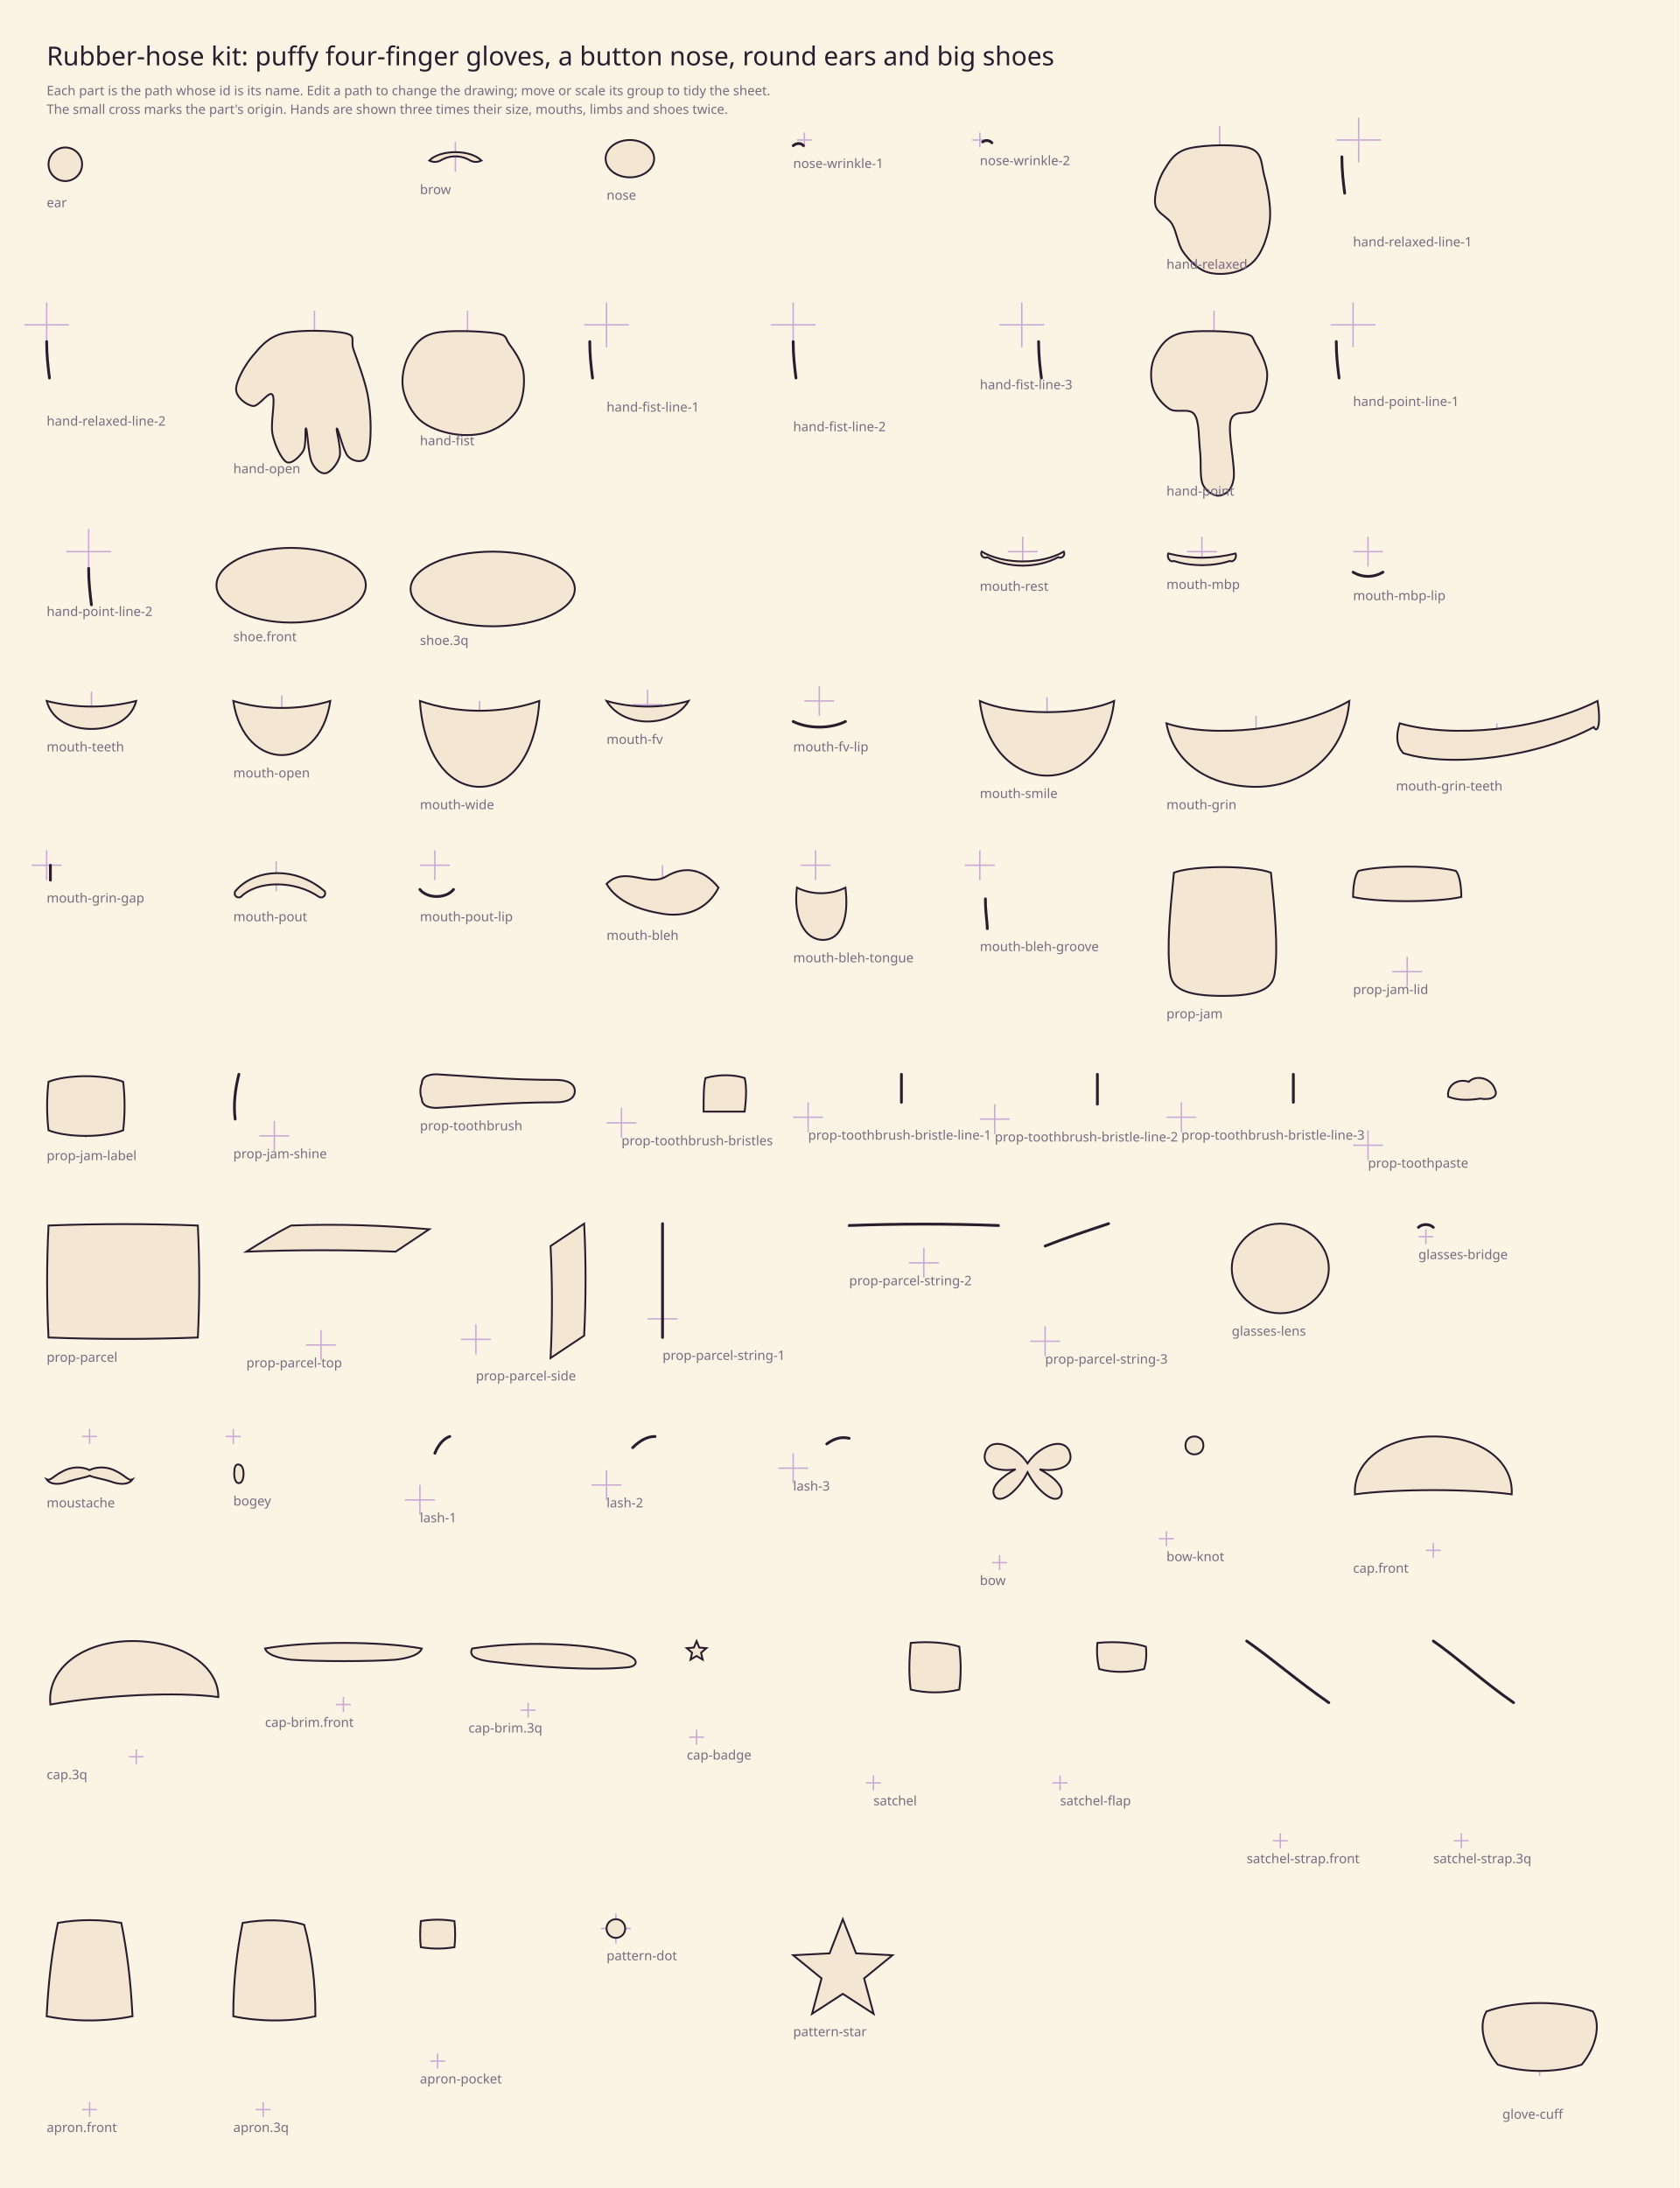
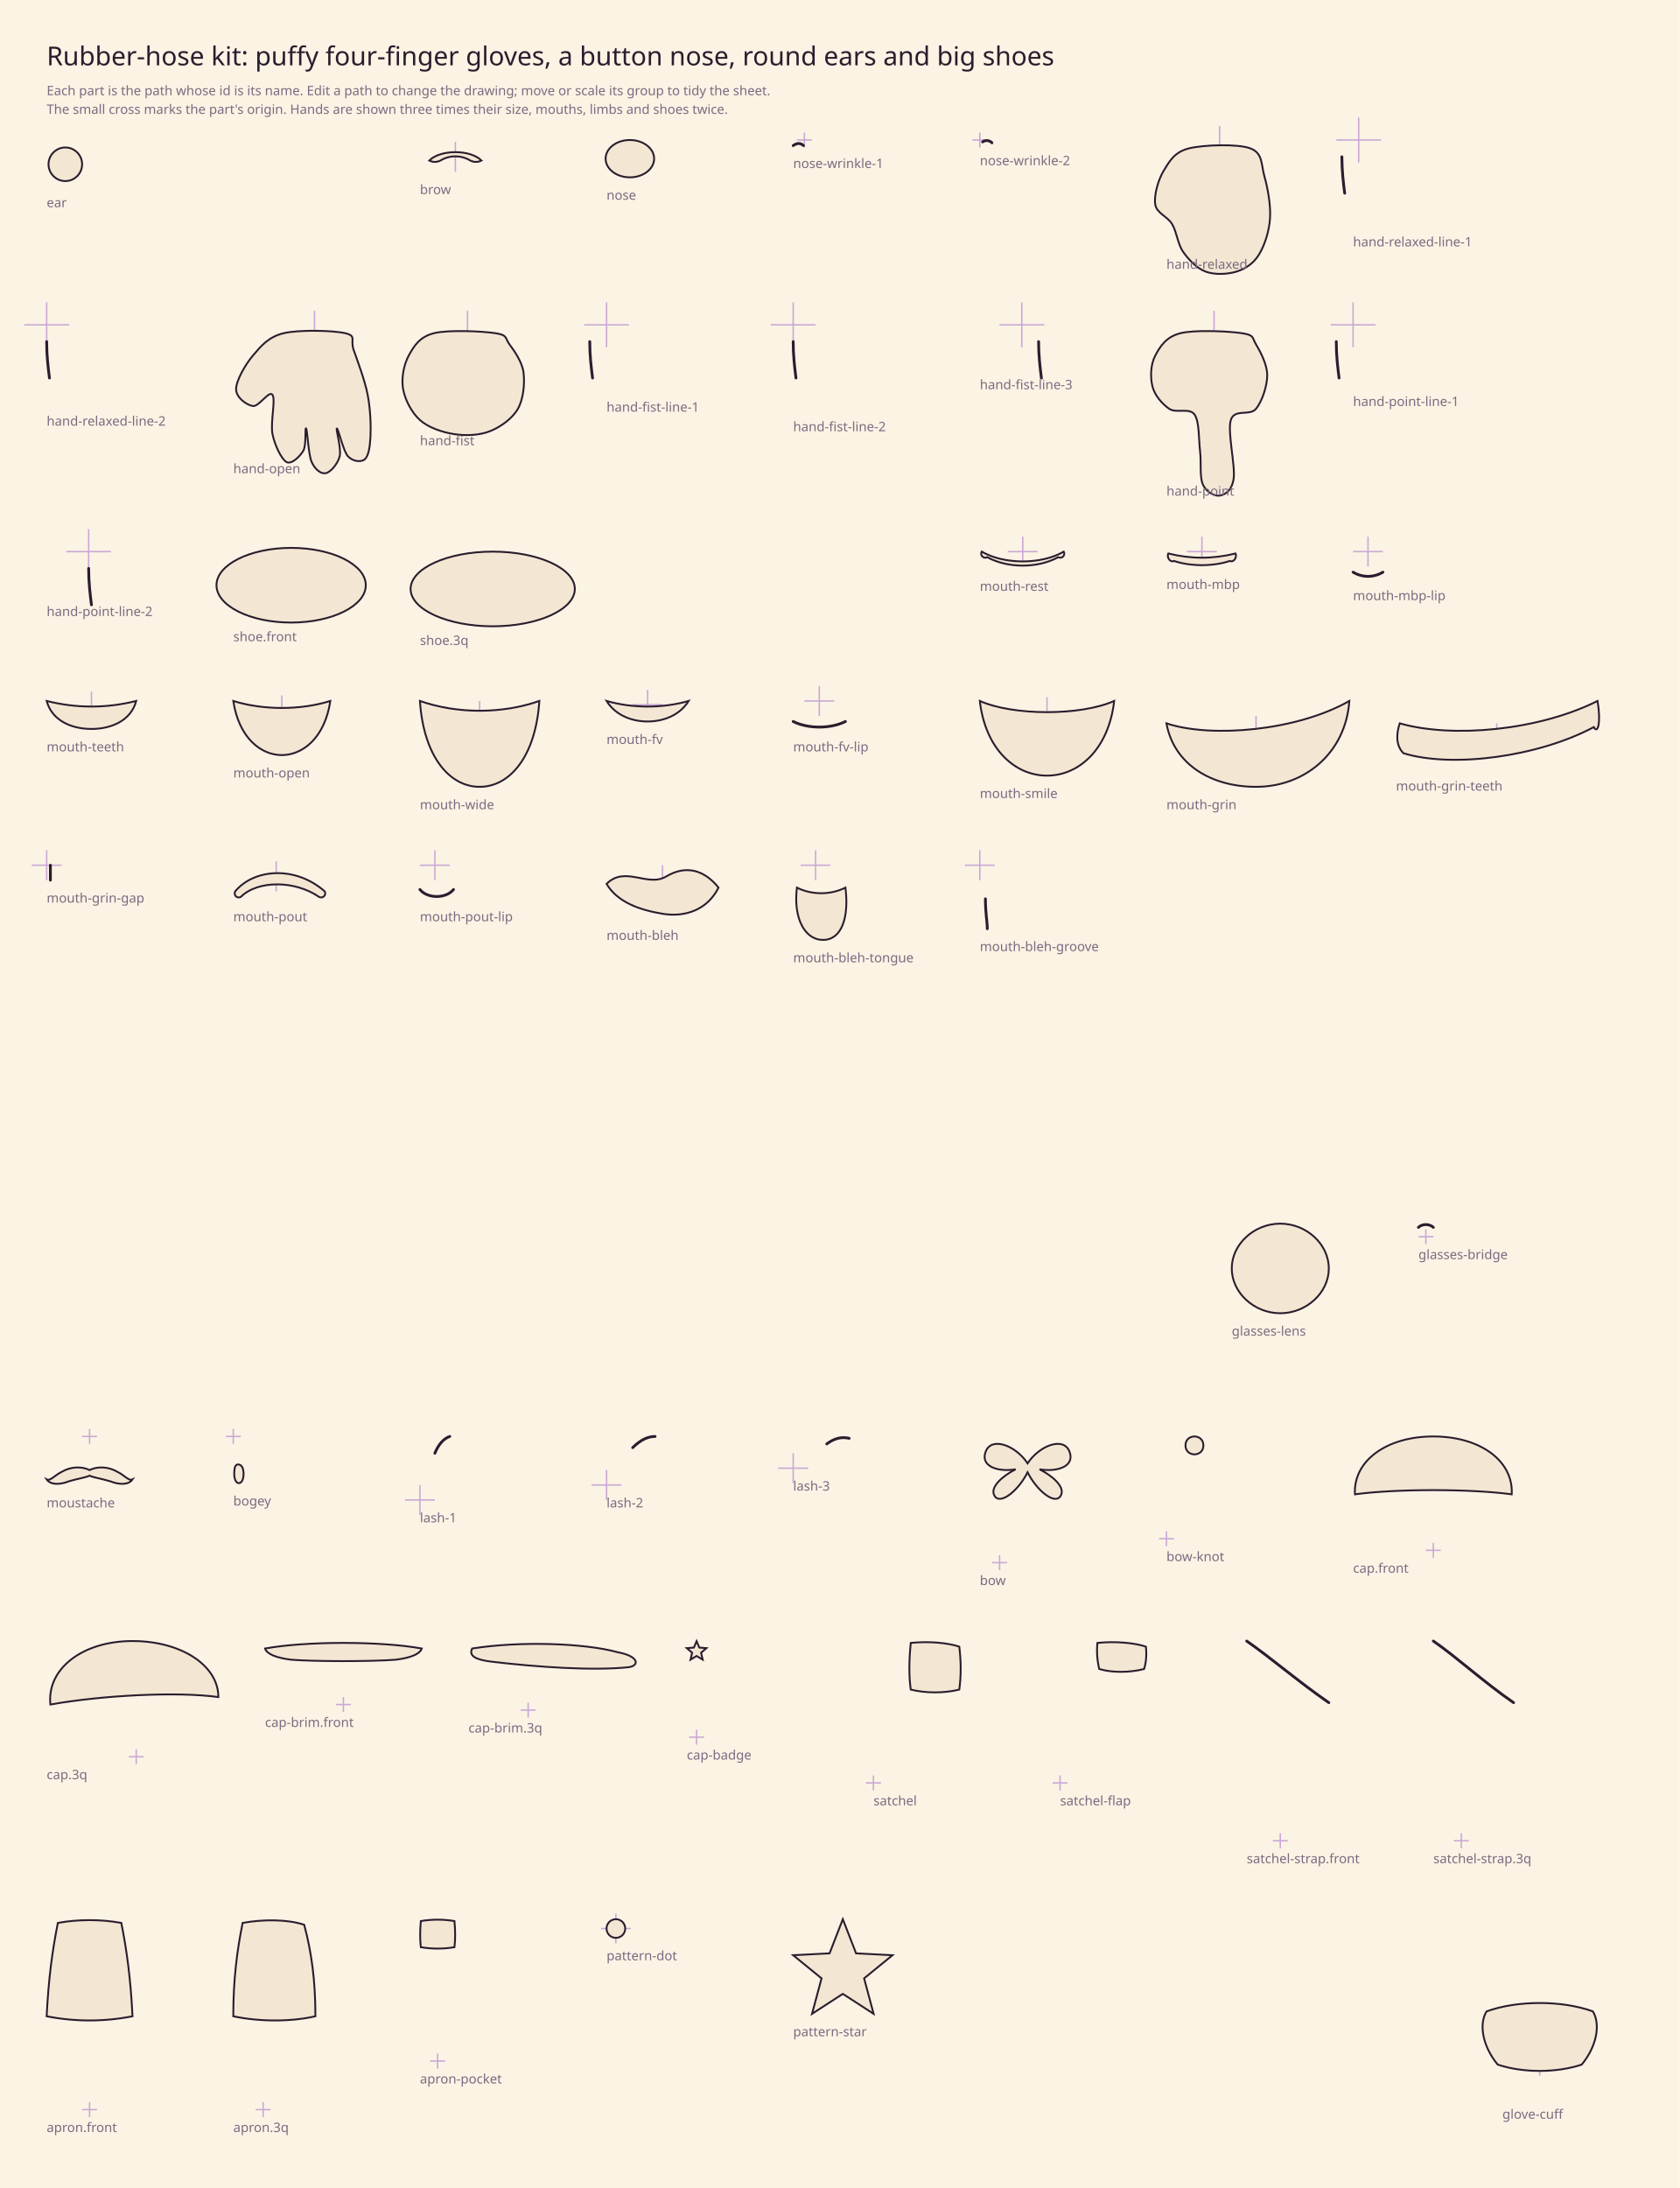
<svg xmlns="http://www.w3.org/2000/svg" width="1800" height="2344.2" viewBox="0 0 1800 2344.2">
  <rect width="100%" height="100%" fill="#fbf3e4" />
  <text x="50" y="70" font-family="sans-serif" font-size="28" fill="#2b1d2e">Rubber-hose kit: puffy four-finger gloves, a button nose, round ears and big shoes</text>
  <text x="50" y="102" font-family="sans-serif" font-size="14" fill="#7a6a80">Each part is the path whose id is its name. Edit a path to change the drawing; move or scale its group to tidy the sheet.</text>
  <text x="50" y="122" font-family="sans-serif" font-size="14" fill="#7a6a80">The small cross marks the part's origin. Hands are shown three times their size, mouths, limbs and shoes twice.</text>
  <g transform="translate(78 176) scale(1)">
    <path d="M-8 0 H8 M0 -8 V8" stroke="#c9a7d6" stroke-width="1.5" vector-effect="non-scaling-stroke" />
    <path id="ear" d="M10 0 C10 9.9 1.9 18 -8 18 C-17.9 18 -26 9.9 -26 0 C-26 -9.9 -17.9 -18 -8 -18 C1.9 -18 10 -9.9 10 0 Z" fill="#f3e7d3" stroke="#2b1d2e" stroke-width="2" vector-effect="non-scaling-stroke" />
  </g>
  <text x="50" y="222" font-family="sans-serif" font-size="14" fill="#7a6a80">ear</text>
  <g transform="translate(488 168) scale(2)">
    <path d="M-8 0 H8 M0 -8 V8" stroke="#c9a7d6" stroke-width="1.5" vector-effect="non-scaling-stroke" />
    <path id="brow" d="M-14 2 C-8 -4 8 -4 14 2 C12 3 10 3 8 2 C3 -1 -3 -1 -8 2 C-10 3 -12 3 -14 2 Z" fill="#f3e7d3" stroke="#2b1d2e" stroke-width="2" vector-effect="non-scaling-stroke" />
  </g>
  <text x="450" y="208" font-family="sans-serif" font-size="14" fill="#7a6a80">brow</text>
  <g transform="translate(675 170) scale(2)">
    <path d="M-8 0 H8 M0 -8 V8" stroke="#c9a7d6" stroke-width="1.5" vector-effect="non-scaling-stroke" />
    <path id="nose" d="M13 0 C13 5.5 7.2 10 0 10 C-7.2 10 -13 5.5 -13 0 C-13 -5.5 -7.2 -10 0 -10 C7.2 -10 13 -5.5 13 0 Z" fill="#f3e7d3" stroke="#2b1d2e" stroke-width="2" vector-effect="non-scaling-stroke" />
  </g>
  <text x="650" y="214" font-family="sans-serif" font-size="14" fill="#7a6a80">nose</text>
  <g transform="translate(862 150) scale(1)">
    <path d="M-8 0 H8 M0 -8 V8" stroke="#c9a7d6" stroke-width="1.5" vector-effect="non-scaling-stroke" />
    <path id="nose-wrinkle-1" d="M-12 6 C-8 3 -4 3 -1 6" fill="none" stroke="#2b1d2e" stroke-width="3" stroke-linecap="round" vector-effect="non-scaling-stroke" />
  </g>
  <text x="850" y="180" font-family="sans-serif" font-size="14" fill="#7a6a80">nose-wrinkle-1</text>
  <g transform="translate(1050 150) scale(1)">
    <path d="M-8 0 H8 M0 -8 V8" stroke="#c9a7d6" stroke-width="1.5" vector-effect="non-scaling-stroke" />
    <path id="nose-wrinkle-2" d="M3 2 C6 0 10 0 13 3" fill="none" stroke="#2b1d2e" stroke-width="3" stroke-linecap="round" vector-effect="non-scaling-stroke" />
  </g>
  <text x="1050" y="177" font-family="sans-serif" font-size="14" fill="#7a6a80">nose-wrinkle-2</text>
  <g transform="translate(1307 159) scale(3)">
    <path d="M-8 0 H8 M0 -8 V8" stroke="#c9a7d6" stroke-width="1.5" vector-effect="non-scaling-stroke" />
    <path id="hand-relaxed" d="M-11 0 C-16.2 1.3 -18 4.7 -20 8 C-22 11.3 -23.5 16.8 -23 20 C-22.5 23.2 -18.7 24.2 -17 27 C-15.3 29.8 -15 34.2 -13 37 C-11 39.8 -8.2 42.8 -5 44 C-1.8 45.2 2.8 45 6 44 C9.2 43 12 41.2 14 38 C16 34.8 17.7 29.7 18 25 C18.3 20.3 17.2 14.2 16 10 C14.8 5.8 15.5 1.7 11 0 C6.5 -1.7 -5.8 -1.3 -11 0 Z" fill="#f3e7d3" stroke="#2b1d2e" stroke-width="2" vector-effect="non-scaling-stroke" />
  </g>
  <text x="1250" y="288" font-family="sans-serif" font-size="14" fill="#7a6a80">hand-relaxed</text>
  <g transform="translate(1456 150) scale(3)">
    <path d="M-8 0 H8 M0 -8 V8" stroke="#c9a7d6" stroke-width="1.5" vector-effect="non-scaling-stroke" />
    <path id="hand-relaxed-line-1" d="M-6 6 C-6 11 -5.5 15 -5 19" fill="none" stroke="#2b1d2e" stroke-width="3" stroke-linecap="round" vector-effect="non-scaling-stroke" />
  </g>
  <text x="1450" y="264" font-family="sans-serif" font-size="14" fill="#7a6a80">hand-relaxed-line-1</text>
  <g transform="translate(50 348) scale(3)">
    <path d="M-8 0 H8 M0 -8 V8" stroke="#c9a7d6" stroke-width="1.5" vector-effect="non-scaling-stroke" />
    <path id="hand-relaxed-line-2" d="M0 6 C0 11 0.5 15 1 19" fill="none" stroke="#2b1d2e" stroke-width="3" stroke-linecap="round" vector-effect="non-scaling-stroke" />
  </g>
  <text x="50" y="456" font-family="sans-serif" font-size="14" fill="#7a6a80">hand-relaxed-line-2</text>
  <g transform="translate(337 357) scale(3)">
    <path d="M-8 0 H8 M0 -8 V8" stroke="#c9a7d6" stroke-width="1.5" vector-effect="non-scaling-stroke" />
    <path id="hand-open" d="M-11 0 C-16.5 1.3 -19.2 4.7 -22 8 C-24.8 11.3 -28 17 -28 20 C-28 23 -24.2 25.7 -22 26 C-19.8 26.3 -16.2 20.3 -15 22 C-13.8 23.7 -15.8 32 -15 36 C-14.2 40 -11.8 45 -10 46 C-8.2 47 -5.2 44 -4 42 C-2.8 40 -3.5 33.3 -3 34 C-2.5 34.7 -2.2 43.3 -1 46 C0.2 48.7 2.3 50.3 4 50 C5.7 49.7 8.3 46.7 9 44 C9.7 41.3 7.5 34 8 34 C8.5 34 10.3 42.2 12 44 C13.7 45.8 16.7 46.2 18 45 C19.3 43.8 19.8 40.8 20 37 C20.2 33.2 20 27.2 19 22 C18 16.8 15.3 9.7 14 6 C12.7 2.3 15.2 1 11 0 C6.8 -1 -5.5 -1.3 -11 0 Z" fill="#f3e7d3" stroke="#2b1d2e" stroke-width="2" vector-effect="non-scaling-stroke" />
  </g>
  <text x="250" y="507" font-family="sans-serif" font-size="14" fill="#7a6a80">hand-open</text>
  <g transform="translate(501 357) scale(3)">
    <path d="M-8 0 H8 M0 -8 V8" stroke="#c9a7d6" stroke-width="1.5" vector-effect="non-scaling-stroke" />
    <path id="hand-fist" d="M-12 0 C-17.2 1.3 -19.2 4.7 -21 8 C-22.8 11.3 -23.7 16.2 -23 20 C-22.3 23.8 -20 28.3 -17 31 C-14 33.7 -9.2 35.3 -5 36 C-0.8 36.7 4.2 36.5 8 35 C11.8 33.5 16 30.5 18 27 C20 23.5 20.5 17.8 20 14 C19.5 10.2 16.7 6.3 15 4 C13.3 1.7 14.5 0.7 10 0 C5.5 -0.7 -6.8 -1.3 -12 0 Z" fill="#f3e7d3" stroke="#2b1d2e" stroke-width="2" vector-effect="non-scaling-stroke" />
  </g>
  <text x="450" y="477" font-family="sans-serif" font-size="14" fill="#7a6a80">hand-fist</text>
  <g transform="translate(650 348) scale(3)">
    <path d="M-8 0 H8 M0 -8 V8" stroke="#c9a7d6" stroke-width="1.5" vector-effect="non-scaling-stroke" />
    <path id="hand-fist-line-1" d="M-6 6 C-6 11 -5.5 15 -5 19" fill="none" stroke="#2b1d2e" stroke-width="3" stroke-linecap="round" vector-effect="non-scaling-stroke" />
  </g>
  <text x="650" y="441" font-family="sans-serif" font-size="14" fill="#7a6a80">hand-fist-line-1</text>
  <g transform="translate(850 348) scale(3)">
    <path d="M-8 0 H8 M0 -8 V8" stroke="#c9a7d6" stroke-width="1.5" vector-effect="non-scaling-stroke" />
    <path id="hand-fist-line-2" d="M0 6 C0 11 0.5 15 1 19" fill="none" stroke="#2b1d2e" stroke-width="3" stroke-linecap="round" vector-effect="non-scaling-stroke" />
  </g>
  <text x="850" y="462" font-family="sans-serif" font-size="14" fill="#7a6a80">hand-fist-line-2</text>
  <g transform="translate(1095 348) scale(3)">
    <path d="M-8 0 H8 M0 -8 V8" stroke="#c9a7d6" stroke-width="1.5" vector-effect="non-scaling-stroke" />
    <path id="hand-fist-line-3" d="M6 6 C6 11 6.5 15 7 19" fill="none" stroke="#2b1d2e" stroke-width="3" stroke-linecap="round" vector-effect="non-scaling-stroke" />
  </g>
  <text x="1050" y="417" font-family="sans-serif" font-size="14" fill="#7a6a80">hand-fist-line-3</text>
  <g transform="translate(1301 357) scale(3)">
    <path d="M-8 0 H8 M0 -8 V8" stroke="#c9a7d6" stroke-width="1.5" vector-effect="non-scaling-stroke" />
    <path id="hand-point" d="M-12 0 C-17.2 1.3 -19.3 4.8 -21 8 C-22.7 11.2 -22.8 15.8 -22 19 C-21.2 22.2 -18.5 25.3 -16 27 C-13.5 28.7 -8.8 26.5 -7 29 C-5.2 31.5 -5.5 37.8 -5 42 C-4.5 46.2 -5.2 51.3 -4 54 C-2.8 56.7 0.2 58.3 2 58 C3.8 57.7 6.3 56.5 7 52 C7.7 47.5 4.7 35.2 6 31 C7.3 26.8 12.8 29.7 15 27 C17.2 24.3 19 18.8 19 15 C19 11.2 16.5 6.5 15 4 C13.5 1.5 14.5 0.7 10 0 C5.5 -0.7 -6.8 -1.3 -12 0 Z" fill="#f3e7d3" stroke="#2b1d2e" stroke-width="2" vector-effect="non-scaling-stroke" />
  </g>
  <text x="1250" y="531" font-family="sans-serif" font-size="14" fill="#7a6a80">hand-point</text>
  <g transform="translate(1450 348) scale(3)">
    <path d="M-8 0 H8 M0 -8 V8" stroke="#c9a7d6" stroke-width="1.5" vector-effect="non-scaling-stroke" />
    <path id="hand-point-line-1" d="M-6 6 C-6 11 -5.5 15 -5 19" fill="none" stroke="#2b1d2e" stroke-width="3" stroke-linecap="round" vector-effect="non-scaling-stroke" />
  </g>
  <text x="1450" y="435" font-family="sans-serif" font-size="14" fill="#7a6a80">hand-point-line-1</text>
  <g transform="translate(95 591) scale(3)">
    <path d="M-8 0 H8 M0 -8 V8" stroke="#c9a7d6" stroke-width="1.5" vector-effect="non-scaling-stroke" />
    <path id="hand-point-line-2" d="M0 6 C0 11 0.5 15 1 19" fill="none" stroke="#2b1d2e" stroke-width="3" stroke-linecap="round" vector-effect="non-scaling-stroke" />
  </g>
  <text x="50" y="660" font-family="sans-serif" font-size="14" fill="#7a6a80">hand-point-line-2</text>
  <g transform="translate(292 611) scale(2)">
    <path d="M-8 0 H8 M0 -8 V8" stroke="#c9a7d6" stroke-width="1.5" vector-effect="non-scaling-stroke" />
    <path id="shoe.front" d="M50 8 C50 19 32.1 28 10 28 C-12.1 28 -30 19 -30 8 C-30 -3 -12.1 -12 10 -12 C32.1 -12 50 -3 50 8 Z" fill="#f3e7d3" stroke="#2b1d2e" stroke-width="2" vector-effect="non-scaling-stroke" />
  </g>
  <text x="250" y="687" font-family="sans-serif" font-size="14" fill="#7a6a80">shoe.front</text>
  <g transform="translate(492 615) scale(2)">
    <path d="M-8 0 H8 M0 -8 V8" stroke="#c9a7d6" stroke-width="1.5" vector-effect="non-scaling-stroke" />
    <path id="shoe.3q" d="M62 8 C62 19 42.3 28 18 28 C-6.3 28 -26 19 -26 8 C-26 -3 -6.3 -12 18 -12 C42.3 -12 62 -3 62 8 Z" fill="#f3e7d3" stroke="#2b1d2e" stroke-width="2" vector-effect="non-scaling-stroke" />
  </g>
  <text x="450" y="691" font-family="sans-serif" font-size="14" fill="#7a6a80">shoe.3q</text>
  <g transform="translate(1096 591) scale(2)">
    <path d="M-8 0 H8 M0 -8 V8" stroke="#c9a7d6" stroke-width="1.5" vector-effect="non-scaling-stroke" />
    <path id="mouth-rest" d="M-22 0 C-10 7 10 7 22 0 C23 2 21 4 19 3 C8 9 -8 9 -19 3 C-21 4 -23 2 -22 0 Z" fill="#f3e7d3" stroke="#2b1d2e" stroke-width="2" vector-effect="non-scaling-stroke" />
  </g>
  <text x="1050" y="633" font-family="sans-serif" font-size="14" fill="#7a6a80">mouth-rest</text>
  <g transform="translate(1288 591) scale(2)">
    <path d="M-8 0 H8 M0 -8 V8" stroke="#c9a7d6" stroke-width="1.5" vector-effect="non-scaling-stroke" />
    <path id="mouth-mbp" d="M-18 1 C-6 4 6 4 18 1 C19 3 17 6 15 5 C6 8 -6 8 -15 5 C-17 6 -19 3 -18 1 Z" fill="#f3e7d3" stroke="#2b1d2e" stroke-width="2" vector-effect="non-scaling-stroke" />
  </g>
  <text x="1250" y="631" font-family="sans-serif" font-size="14" fill="#7a6a80">mouth-mbp</text>
  <g transform="translate(1466 591) scale(2)">
    <path d="M-8 0 H8 M0 -8 V8" stroke="#c9a7d6" stroke-width="1.5" vector-effect="non-scaling-stroke" />
    <path id="mouth-mbp-lip" d="M-8 11 C-3 14 3 14 8 11" fill="none" stroke="#2b1d2e" stroke-width="3" stroke-linecap="round" vector-effect="non-scaling-stroke" />
  </g>
  <text x="1450" y="643" font-family="sans-serif" font-size="14" fill="#7a6a80">mouth-mbp-lip</text>
  <g transform="translate(98 757) scale(2)">
    <path d="M-8 0 H8 M0 -8 V8" stroke="#c9a7d6" stroke-width="1.5" vector-effect="non-scaling-stroke" />
    <path id="mouth-teeth" d="M-24 -3 C-8 1 8 1 24 -3 C21 8 10 12 0 12 C-10 12 -21 8 -24 -3 Z" fill="#f3e7d3" stroke="#2b1d2e" stroke-width="2" vector-effect="non-scaling-stroke" />
  </g>
  <text x="50" y="805" font-family="sans-serif" font-size="14" fill="#7a6a80">mouth-teeth</text>
  <g transform="translate(302 761) scale(2)">
    <path d="M-8 0 H8 M0 -8 V8" stroke="#c9a7d6" stroke-width="1.5" vector-effect="non-scaling-stroke" />
    <path id="mouth-open" d="M-26 -5 C-10 0 10 0 26 -5 C23 15 11 24 0 24 C-11 24 -23 15 -26 -5 Z" fill="#f3e7d3" stroke="#2b1d2e" stroke-width="2" vector-effect="non-scaling-stroke" />
  </g>
  <text x="250" y="833" font-family="sans-serif" font-size="14" fill="#7a6a80">mouth-open</text>
  <g transform="translate(514 767) scale(2)">
    <path d="M-8 0 H8 M0 -8 V8" stroke="#c9a7d6" stroke-width="1.5" vector-effect="non-scaling-stroke" />
    <path id="mouth-wide" d="M-32 -8 C-12 -1 12 -1 32 -8 C30 22 16 38 0 38 C-16 38 -30 22 -32 -8 Z" fill="#f3e7d3" stroke="#2b1d2e" stroke-width="2" vector-effect="non-scaling-stroke" />
  </g>
  <text x="450" y="867" font-family="sans-serif" font-size="14" fill="#7a6a80">mouth-wide</text>
  <g transform="translate(694 755) scale(2)">
    <path d="M-8 0 H8 M0 -8 V8" stroke="#c9a7d6" stroke-width="1.5" vector-effect="non-scaling-stroke" />
    <path id="mouth-fv" d="M-22 -2 C-8 2 8 2 22 -2 C17 6 8 9 0 9 C-8 9 -17 6 -22 -2 Z" fill="#f3e7d3" stroke="#2b1d2e" stroke-width="2" vector-effect="non-scaling-stroke" />
  </g>
  <text x="650" y="797" font-family="sans-serif" font-size="14" fill="#7a6a80">mouth-fv</text>
  <g transform="translate(878 751) scale(2)">
    <path d="M-8 0 H8 M0 -8 V8" stroke="#c9a7d6" stroke-width="1.5" vector-effect="non-scaling-stroke" />
    <path id="mouth-fv-lip" d="M-14 11 C-6 15 6 15 14 11" fill="none" stroke="#2b1d2e" stroke-width="3" stroke-linecap="round" vector-effect="non-scaling-stroke" />
  </g>
  <text x="850" y="805" font-family="sans-serif" font-size="14" fill="#7a6a80">mouth-fv-lip</text>
  <g transform="translate(1122 763) scale(2)">
    <path d="M-8 0 H8 M0 -8 V8" stroke="#c9a7d6" stroke-width="1.5" vector-effect="non-scaling-stroke" />
    <path id="mouth-smile" d="M-36 -6 C-18 2 18 2 36 -6 C33 20 17 34 0 34 C-17 34 -33 20 -36 -6 Z" fill="#f3e7d3" stroke="#2b1d2e" stroke-width="2" vector-effect="non-scaling-stroke" />
  </g>
  <text x="1050" y="855" font-family="sans-serif" font-size="14" fill="#7a6a80">mouth-smile</text>
  <g transform="translate(1346 783) scale(2)">
    <path d="M-8 0 H8 M0 -8 V8" stroke="#c9a7d6" stroke-width="1.5" vector-effect="non-scaling-stroke" />
    <path id="mouth-grin" d="M-48 -4 C-24 4 22 0 50 -16 C48 12 26 30 0 30 C-24 30 -44 18 -48 -4 Z" fill="#f3e7d3" stroke="#2b1d2e" stroke-width="2" vector-effect="non-scaling-stroke" />
  </g>
  <text x="1250" y="867" font-family="sans-serif" font-size="14" fill="#7a6a80">mouth-grin</text>
  <g transform="translate(1604 791) scale(2)">
    <path d="M-8 0 H8 M0 -8 V8" stroke="#c9a7d6" stroke-width="1.5" vector-effect="non-scaling-stroke" />
    <path id="mouth-grin-teeth" d="M-52 -8 C-24 0 22 -4 54 -20 C56 -8 54 -2 52 -6 C22 10 -24 16 -50 8 C-54 4 -54 -2 -52 -8 Z" fill="#f3e7d3" stroke="#2b1d2e" stroke-width="2" vector-effect="non-scaling-stroke" />
  </g>
  <text x="1496" y="847" font-family="sans-serif" font-size="14" fill="#7a6a80">mouth-grin-teeth</text>
  <g transform="translate(50 927) scale(2)">
    <path d="M-8 0 H8 M0 -8 V8" stroke="#c9a7d6" stroke-width="1.5" vector-effect="non-scaling-stroke" />
    <path id="mouth-grin-gap" d="M2 0 C2 3 2 6 2 8" fill="none" stroke="#2b1d2e" stroke-width="3" stroke-linecap="round" vector-effect="non-scaling-stroke" />
  </g>
  <text x="50" y="967" font-family="sans-serif" font-size="14" fill="#7a6a80">mouth-grin-gap</text>
  <g transform="translate(296 939) scale(2)">
    <path d="M-8 0 H8 M0 -8 V8" stroke="#c9a7d6" stroke-width="1.5" vector-effect="non-scaling-stroke" />
    <path id="mouth-pout" d="M-22 8 C-12 -4 10 -6 26 8 C27 10 25 12 23 11 C10 2 -10 2 -19 11 C-21 12 -23 10 -22 8 Z" fill="#f3e7d3" stroke="#2b1d2e" stroke-width="2" vector-effect="non-scaling-stroke" />
  </g>
  <text x="250" y="987" font-family="sans-serif" font-size="14" fill="#7a6a80">mouth-pout</text>
  <g transform="translate(466 927) scale(2)">
    <path d="M-8 0 H8 M0 -8 V8" stroke="#c9a7d6" stroke-width="1.5" vector-effect="non-scaling-stroke" />
    <path id="mouth-pout-lip" d="M-8 13 C-4 18 6 18 10 13" fill="none" stroke="#2b1d2e" stroke-width="3" stroke-linecap="round" vector-effect="non-scaling-stroke" />
  </g>
  <text x="450" y="987" font-family="sans-serif" font-size="14" fill="#7a6a80">mouth-pout-lip</text>
  <g transform="translate(710 943) scale(2)">
    <path d="M-8 0 H8 M0 -8 V8" stroke="#c9a7d6" stroke-width="1.5" vector-effect="non-scaling-stroke" />
    <path id="mouth-bleh" d="M-30 2 C-20 -8 -8 4 2 -2 C12 -8 22 -6 30 4 C24 16 12 20 0 18 C-12 16 -24 12 -30 2 Z" fill="#f3e7d3" stroke="#2b1d2e" stroke-width="2" vector-effect="non-scaling-stroke" />
  </g>
  <text x="650" y="1007" font-family="sans-serif" font-size="14" fill="#7a6a80">mouth-bleh</text>
  <g transform="translate(874 927) scale(2)">
    <path d="M-8 0 H8 M0 -8 V8" stroke="#c9a7d6" stroke-width="1.5" vector-effect="non-scaling-stroke" />
    <path id="mouth-bleh-tongue" d="M-10 12 C-12 28 -6 40 4 40 C14 40 18 28 16 12 C8 16 -2 16 -10 12 Z" fill="#f3e7d3" stroke="#2b1d2e" stroke-width="2" vector-effect="non-scaling-stroke" />
  </g>
  <text x="850" y="1031" font-family="sans-serif" font-size="14" fill="#7a6a80">mouth-bleh-tongue</text>
  <g transform="translate(1050 927) scale(2)">
    <path d="M-8 0 H8 M0 -8 V8" stroke="#c9a7d6" stroke-width="1.5" vector-effect="non-scaling-stroke" />
    <path id="mouth-bleh-groove" d="M3 18 C3 26 4 30 4 34" fill="none" stroke="#2b1d2e" stroke-width="3" stroke-linecap="round" vector-effect="non-scaling-stroke" />
  </g>
  <text x="1050" y="1019" font-family="sans-serif" font-size="14" fill="#7a6a80">mouth-bleh-groove</text>
-   <g transform="translate(1310 1015) scale(2)">
-     <path d="M-8 0 H8 M0 -8 V8" stroke="#c9a7d6" stroke-width="1.5" vector-effect="non-scaling-stroke" />
-     <path id="prop-jam" d="M-26 -40 C-28 -20 -30 0 -28 14 C-27 22 -20 26 0 26 C20 26 27 22 28 14 C30 0 28 -20 26 -40 C16 -44 -16 -44 -26 -40 Z" fill="#f3e7d3" stroke="#2b1d2e" stroke-width="2" vector-effect="non-scaling-stroke" />
-   </g>
-   <text x="1250" y="1091" font-family="sans-serif" font-size="14" fill="#7a6a80">prop-jam</text>
-   <g transform="translate(1508 1041) scale(2)">
-     <path d="M-8 0 H8 M0 -8 V8" stroke="#c9a7d6" stroke-width="1.5" vector-effect="non-scaling-stroke" />
-     <path id="prop-jam-lid" d="M-29 -40 C-29 -46 -28 -52 -26 -54 C-14 -57 14 -57 26 -54 C28 -52 29 -46 29 -40 C16 -37 -16 -37 -29 -40 Z" fill="#f3e7d3" stroke="#2b1d2e" stroke-width="2" vector-effect="non-scaling-stroke" />
-   </g>
-   <text x="1450" y="1065" font-family="sans-serif" font-size="14" fill="#7a6a80">prop-jam-lid</text>
-   <g transform="translate(92 1203) scale(2)">
-     <path d="M-8 0 H8 M0 -8 V8" stroke="#c9a7d6" stroke-width="1.5" vector-effect="non-scaling-stroke" />
-     <path id="prop-jam-label" d="M-20 -22 C-10 -26 10 -26 20 -22 C21 -14 21 -4 20 4 C10 8 -10 8 -20 4 C-21 -4 -21 -14 -20 -22 Z" fill="#f3e7d3" stroke="#2b1d2e" stroke-width="2" vector-effect="non-scaling-stroke" />
-   </g>
-   <text x="50" y="1243" font-family="sans-serif" font-size="14" fill="#7a6a80">prop-jam-label</text>
-   <g transform="translate(294 1217) scale(2)">
-     <path d="M-8 0 H8 M0 -8 V8" stroke="#c9a7d6" stroke-width="1.5" vector-effect="non-scaling-stroke" />
-     <path id="prop-jam-shine" d="M-19 -33 C-21 -25 -22 -17 -21 -9" fill="none" stroke="#2b1d2e" stroke-width="3" stroke-linecap="round" vector-effect="non-scaling-stroke" />
-   </g>
-   <text x="250" y="1241" font-family="sans-serif" font-size="14" fill="#7a6a80">prop-jam-shine</text>
-   <g transform="translate(484 1169) scale(2)">
-     <path d="M-8 0 H8 M0 -8 V8" stroke="#c9a7d6" stroke-width="1.5" vector-effect="non-scaling-stroke" />
-     <path id="prop-toothbrush" d="M-16 -4 C-16 -8 -12 -9 -8 -9 C10 -8 30 -6 56 -6 C62 -6 66 -4 66 0 C66 4 62 6 56 6 C30 6 10 8 -8 9 C-12 9 -16 8 -16 4 C-17 2 -17 -2 -16 -4 Z" fill="#f3e7d3" stroke="#2b1d2e" stroke-width="2" vector-effect="non-scaling-stroke" />
-   </g>
-   <text x="450" y="1211" font-family="sans-serif" font-size="14" fill="#7a6a80">prop-toothbrush</text>
-   <g transform="translate(666 1203) scale(2)">
-     <path d="M-8 0 H8 M0 -8 V8" stroke="#c9a7d6" stroke-width="1.5" vector-effect="non-scaling-stroke" />
-     <path id="prop-toothbrush-bristles" d="M44 -6 C44 -14 44 -20 45 -24 C52 -26 60 -26 66 -24 C67 -20 67 -14 66 -6 C58 -6 52 -6 44 -6 Z" fill="#f3e7d3" stroke="#2b1d2e" stroke-width="2" vector-effect="non-scaling-stroke" />
-   </g>
-   <text x="666" y="1227" font-family="sans-serif" font-size="14" fill="#7a6a80">prop-toothbrush-bristles</text>
-   <g transform="translate(866 1197) scale(2)">
-     <path d="M-8 0 H8 M0 -8 V8" stroke="#c9a7d6" stroke-width="1.5" vector-effect="non-scaling-stroke" />
-     <path id="prop-toothbrush-bristle-line-1" d="M50 -23 C50 -17 50 -12 50 -8" fill="none" stroke="#2b1d2e" stroke-width="3" stroke-linecap="round" vector-effect="non-scaling-stroke" />
-   </g>
-   <text x="866" y="1221" font-family="sans-serif" font-size="14" fill="#7a6a80">prop-toothbrush-bristle-line-1</text>
-   <g transform="translate(1066 1199) scale(2)">
-     <path d="M-8 0 H8 M0 -8 V8" stroke="#c9a7d6" stroke-width="1.5" vector-effect="non-scaling-stroke" />
-     <path id="prop-toothbrush-bristle-line-2" d="M55 -24 C55 -18 55 -12 55 -8" fill="none" stroke="#2b1d2e" stroke-width="3" stroke-linecap="round" vector-effect="non-scaling-stroke" />
-   </g>
-   <text x="1066" y="1223" font-family="sans-serif" font-size="14" fill="#7a6a80">prop-toothbrush-bristle-line-2</text>
-   <g transform="translate(1266 1197) scale(2)">
-     <path d="M-8 0 H8 M0 -8 V8" stroke="#c9a7d6" stroke-width="1.5" vector-effect="non-scaling-stroke" />
-     <path id="prop-toothbrush-bristle-line-3" d="M60 -23 C60 -17 60 -12 60 -8" fill="none" stroke="#2b1d2e" stroke-width="3" stroke-linecap="round" vector-effect="non-scaling-stroke" />
-   </g>
-   <text x="1266" y="1221" font-family="sans-serif" font-size="14" fill="#7a6a80">prop-toothbrush-bristle-line-3</text>
-   <g transform="translate(1466 1227) scale(2)">
-     <path d="M-8 0 H8 M0 -8 V8" stroke="#c9a7d6" stroke-width="1.5" vector-effect="non-scaling-stroke" />
-     <path id="prop-toothpaste" d="M43 -26 C42 -32 48 -36 54 -34 C58 -38 66 -36 68 -30 C70 -26 66 -24 60 -25 C54 -24 48 -24 43 -26 Z" fill="#f3e7d3" stroke="#2b1d2e" stroke-width="2" vector-effect="non-scaling-stroke" />
-   </g>
-   <text x="1466" y="1251" font-family="sans-serif" font-size="14" fill="#7a6a80">prop-toothpaste</text>
-   <g transform="translate(132 1413) scale(2)">
-     <path d="M-8 0 H8 M0 -8 V8" stroke="#c9a7d6" stroke-width="1.5" vector-effect="non-scaling-stroke" />
-     <path id="prop-parcel" d="M-40 -50 C-14 -51 14 -51 40 -50 C41 -30 41 -10 40 10 C14 11 -14 11 -40 10 C-41 -10 -41 -30 -40 -50 Z" fill="#f3e7d3" stroke="#2b1d2e" stroke-width="2" vector-effect="non-scaling-stroke" />
-   </g>
-   <text x="50" y="1459" font-family="sans-serif" font-size="14" fill="#7a6a80">prop-parcel</text>
-   <g transform="translate(344 1441) scale(2)">
-     <path d="M-8 0 H8 M0 -8 V8" stroke="#c9a7d6" stroke-width="1.5" vector-effect="non-scaling-stroke" />
-     <path id="prop-parcel-top" d="M-40 -50 C-32 -55 -24 -60 -16 -64 C10 -65 34 -64 58 -62 C52 -58 46 -54 40 -50 C14 -51 -14 -51 -40 -50 Z" fill="#f3e7d3" stroke="#2b1d2e" stroke-width="2" vector-effect="non-scaling-stroke" />
-   </g>
-   <text x="264" y="1465" font-family="sans-serif" font-size="14" fill="#7a6a80">prop-parcel-top</text>
-   <g transform="translate(510 1435) scale(2)">
-     <path d="M-8 0 H8 M0 -8 V8" stroke="#c9a7d6" stroke-width="1.5" vector-effect="non-scaling-stroke" />
-     <path id="prop-parcel-side" d="M40 -50 C46 -54 52 -58 58 -62 C59 -42 59 -22 58 -2 C52 2 46 6 40 10 C41 -10 41 -30 40 -50 Z" fill="#f3e7d3" stroke="#2b1d2e" stroke-width="2" vector-effect="non-scaling-stroke" />
-   </g>
-   <text x="510" y="1479" font-family="sans-serif" font-size="14" fill="#7a6a80">prop-parcel-side</text>
-   <g transform="translate(710 1413) scale(2)">
-     <path d="M-8 0 H8 M0 -8 V8" stroke="#c9a7d6" stroke-width="1.5" vector-effect="non-scaling-stroke" />
-     <path id="prop-parcel-string-1" d="M0 -51 C0 -30 0 -10 0 10" fill="none" stroke="#2b1d2e" stroke-width="3" stroke-linecap="round" vector-effect="non-scaling-stroke" />
-   </g>
-   <text x="710" y="1457" font-family="sans-serif" font-size="14" fill="#7a6a80">prop-parcel-string-1</text>
-   <g transform="translate(990 1353) scale(2)">
-     <path d="M-8 0 H8 M0 -8 V8" stroke="#c9a7d6" stroke-width="1.5" vector-effect="non-scaling-stroke" />
-     <path id="prop-parcel-string-2" d="M-40 -20 C-14 -21 14 -21 40 -20" fill="none" stroke="#2b1d2e" stroke-width="3" stroke-linecap="round" vector-effect="non-scaling-stroke" />
-   </g>
-   <text x="910" y="1377" font-family="sans-serif" font-size="14" fill="#7a6a80">prop-parcel-string-2</text>
-   <g transform="translate(1120 1437) scale(2)">
-     <path d="M-8 0 H8 M0 -8 V8" stroke="#c9a7d6" stroke-width="1.5" vector-effect="non-scaling-stroke" />
-     <path id="prop-parcel-string-3" d="M0 -51 C10 -55 22 -59 34 -63" fill="none" stroke="#2b1d2e" stroke-width="3" stroke-linecap="round" vector-effect="non-scaling-stroke" />
-   </g>
-   <text x="1120" y="1461" font-family="sans-serif" font-size="14" fill="#7a6a80">prop-parcel-string-3</text>
  <g transform="translate(1372 1359) scale(2)">
    <path d="M-8 0 H8 M0 -8 V8" stroke="#c9a7d6" stroke-width="1.5" vector-effect="non-scaling-stroke" />
    <path id="glasses-lens" d="M26 0 C26 13 14 24 0 24 C-14 24 -26 13 -26 0 C-26 -13 -14 -24 0 -24 C14 -24 26 -13 26 0 Z" fill="#f3e7d3" stroke="#2b1d2e" stroke-width="2" vector-effect="non-scaling-stroke" />
  </g>
  <text x="1320" y="1431" font-family="sans-serif" font-size="14" fill="#7a6a80">glasses-lens</text>
  <g transform="translate(1528 1325) scale(1)">
    <path d="M-8 0 H8 M0 -8 V8" stroke="#c9a7d6" stroke-width="1.5" vector-effect="non-scaling-stroke" />
    <path id="glasses-bridge" d="M-8 -10 C-4 -14 4 -14 8 -10" fill="none" stroke="#2b1d2e" stroke-width="3" stroke-linecap="round" vector-effect="non-scaling-stroke" />
  </g>
  <text x="1520" y="1349" font-family="sans-serif" font-size="14" fill="#7a6a80">glasses-bridge</text>
  <g transform="translate(96 1539) scale(1)">
    <path d="M-8 0 H8 M0 -8 V8" stroke="#c9a7d6" stroke-width="1.5" vector-effect="non-scaling-stroke" />
    <path id="moustache" d="M0 36 C-8 32 -20 32 -30 38 C-38 42 -42 48 -46 46 C-42 52 -32 52 -22 48 C-12 45 -4 44 0 42 C4 44 12 45 22 48 C32 52 42 52 46 46 C42 48 38 42 30 38 C20 32 8 32 0 36 Z" fill="#f3e7d3" stroke="#2b1d2e" stroke-width="2" vector-effect="non-scaling-stroke" />
  </g>
  <text x="50" y="1615" font-family="sans-serif" font-size="14" fill="#7a6a80">moustache</text>
  <g transform="translate(250 1539) scale(1)">
    <path d="M-8 0 H8 M0 -8 V8" stroke="#c9a7d6" stroke-width="1.5" vector-effect="non-scaling-stroke" />
    <path id="bogey" d="M5 30 C9 30 11 34 11 40 C11 46 9 50 6 50 C3 50 1 46 1 40 C1 34 2 30 5 30 Z" fill="#f3e7d3" stroke="#2b1d2e" stroke-width="2" vector-effect="non-scaling-stroke" />
  </g>
  <text x="250" y="1613" font-family="sans-serif" font-size="14" fill="#7a6a80">bogey</text>
  <g transform="translate(450 1607) scale(2)">
    <path d="M-8 0 H8 M0 -8 V8" stroke="#c9a7d6" stroke-width="1.5" vector-effect="non-scaling-stroke" />
    <path id="lash-1" d="M8 -25 C10 -30 13 -33 16 -34" fill="none" stroke="#2b1d2e" stroke-width="3" stroke-linecap="round" vector-effect="non-scaling-stroke" />
  </g>
  <text x="450" y="1631" font-family="sans-serif" font-size="14" fill="#7a6a80">lash-1</text>
  <g transform="translate(650 1591) scale(2)">
    <path d="M-8 0 H8 M0 -8 V8" stroke="#c9a7d6" stroke-width="1.5" vector-effect="non-scaling-stroke" />
    <path id="lash-2" d="M14 -20 C18 -24 22 -26 26 -26" fill="none" stroke="#2b1d2e" stroke-width="3" stroke-linecap="round" vector-effect="non-scaling-stroke" />
  </g>
  <text x="650" y="1615" font-family="sans-serif" font-size="14" fill="#7a6a80">lash-2</text>
  <g transform="translate(850 1573) scale(2)">
    <path d="M-8 0 H8 M0 -8 V8" stroke="#c9a7d6" stroke-width="1.5" vector-effect="non-scaling-stroke" />
    <path id="lash-3" d="M18 -13 C22 -16 26 -17 30 -16" fill="none" stroke="#2b1d2e" stroke-width="3" stroke-linecap="round" vector-effect="non-scaling-stroke" />
  </g>
  <text x="850" y="1597" font-family="sans-serif" font-size="14" fill="#7a6a80">lash-3</text>
  <g transform="translate(1071.2 1674.2) scale(1)">
    <path d="M-8 0 H8 M0 -8 V8" stroke="#c9a7d6" stroke-width="1.5" vector-effect="non-scaling-stroke" />
    <path id="bow" d="M30 -106.4 C17.2 -125.6 -8.4 -135.2 -14.8 -119.2 C-21.2 -103.2 -2 -96.8 17.2 -100 C4.4 -93.6 -11.6 -80.8 -5.2 -71.2 C1.2 -61.6 20.4 -77.6 30 -96.8 C39.6 -77.6 58.8 -61.6 65.2 -71.2 C71.6 -80.8 55.6 -93.6 42.8 -100 C62 -96.8 81.2 -103.2 74.8 -119.2 C68.4 -135.2 42.8 -125.6 30 -106.4 Z" fill="#f3e7d3" stroke="#2b1d2e" stroke-width="2" vector-effect="non-scaling-stroke" />
  </g>
  <text x="1050" y="1698.2" font-family="sans-serif" font-size="14" fill="#7a6a80">bow</text>
  <g transform="translate(1250 1648.6) scale(1)">
    <path d="M-8 0 H8 M0 -8 V8" stroke="#c9a7d6" stroke-width="1.5" vector-effect="non-scaling-stroke" />
    <path id="bow-knot" d="M39.6 -100 C39.6 -93.6 34.8 -90.4 30 -90.4 C25.2 -90.4 20.4 -93.6 20.4 -100 C20.4 -106.4 25.2 -109.6 30 -109.6 C34.8 -109.6 39.6 -106.4 39.6 -100 Z" fill="#f3e7d3" stroke="#2b1d2e" stroke-width="2" vector-effect="non-scaling-stroke" />
  </g>
  <text x="1250" y="1672.6" font-family="sans-serif" font-size="14" fill="#7a6a80">bow-knot</text>
  <g transform="translate(1536 1661) scale(1)">
    <path d="M-8 0 H8 M0 -8 V8" stroke="#c9a7d6" stroke-width="1.5" vector-effect="non-scaling-stroke" />
    <path id="cap.front" d="M-84 -60 C-86 -96 -50 -122 0 -122 C50 -122 86 -96 84 -60 C40 -66 -40 -66 -84 -60 Z" fill="#f3e7d3" stroke="#2b1d2e" stroke-width="2" vector-effect="non-scaling-stroke" />
  </g>
  <text x="1450" y="1685" font-family="sans-serif" font-size="14" fill="#7a6a80">cap.front</text>
  <g transform="translate(146 1882.2) scale(1)">
    <path d="M-8 0 H8 M0 -8 V8" stroke="#c9a7d6" stroke-width="1.5" vector-effect="non-scaling-stroke" />
    <path id="cap.3q" d="M-92 -56 C-96 -94 -58 -124 -4 -124 C48 -124 88 -98 88 -64 C44 -70 -36 -66 -92 -56 Z" fill="#f3e7d3" stroke="#2b1d2e" stroke-width="2" vector-effect="non-scaling-stroke" />
  </g>
  <text x="50" y="1906.2" font-family="sans-serif" font-size="14" fill="#7a6a80">cap.3q</text>
  <g transform="translate(368 1826.2) scale(1)">
    <path d="M-8 0 H8 M0 -8 V8" stroke="#c9a7d6" stroke-width="1.5" vector-effect="non-scaling-stroke" />
    <path id="cap-brim.front" d="M-84 -60 C-40 -68 40 -68 84 -60 C82 -54 72 -50 56 -48 C30 -46 -30 -46 -56 -48 C-72 -50 -82 -54 -84 -60 Z" fill="#f3e7d3" stroke="#2b1d2e" stroke-width="2" vector-effect="non-scaling-stroke" />
  </g>
  <text x="284" y="1850.2" font-family="sans-serif" font-size="14" fill="#7a6a80">cap-brim.front</text>
  <g transform="translate(566 1832.2) scale(1)">
    <path d="M-8 0 H8 M0 -8 V8" stroke="#c9a7d6" stroke-width="1.5" vector-effect="non-scaling-stroke" />
    <path id="cap-brim.3q" d="M-60 -66 C-10 -74 60 -72 96 -62 C118 -58 120 -48 108 -46 C70 -42 10 -46 -40 -52 C-56 -54 -64 -58 -60 -66 Z" fill="#f3e7d3" stroke="#2b1d2e" stroke-width="2" vector-effect="non-scaling-stroke" />
  </g>
  <text x="502" y="1856.2" font-family="sans-serif" font-size="14" fill="#7a6a80">cap-brim.3q</text>
  <g transform="translate(746.5 1861.2) scale(1)">
    <path d="M-8 0 H8 M0 -8 V8" stroke="#c9a7d6" stroke-width="1.5" vector-effect="non-scaling-stroke" />
    <path id="cap-badge" d="M-0 -103 C1 -100.7 2 -98.4 2.9 -96 C5.4 -95.8 8 -95.6 10.5 -95.4 C8.6 -93.8 6.7 -92.1 4.8 -90.5 C5.3 -88 5.9 -85.6 6.5 -83.1 C4.3 -84.4 2.2 -85.7 -0 -87 C-2.2 -85.7 -4.3 -84.4 -6.5 -83.1 C-5.9 -85.6 -5.3 -88 -4.8 -90.5 C-6.7 -92.1 -8.6 -93.8 -10.5 -95.4 C-8 -95.6 -5.4 -95.8 -2.9 -96 C-2 -98.4 -1 -100.7 -0 -103 Z" fill="#f3e7d3" stroke="#2b1d2e" stroke-width="2" vector-effect="non-scaling-stroke" />
  </g>
  <text x="736" y="1885.2" font-family="sans-serif" font-size="14" fill="#7a6a80">cap-badge</text>
  <g transform="translate(936 1910.2) scale(1)">
    <path d="M-8 0 H8 M0 -8 V8" stroke="#c9a7d6" stroke-width="1.5" vector-effect="non-scaling-stroke" />
    <path id="satchel" d="M40 -150 C60 -152 80 -150 92 -146 C94 -130 94 -114 92 -100 C76 -96 56 -96 40 -100 C38 -114 38 -130 40 -150 Z" fill="#f3e7d3" stroke="#2b1d2e" stroke-width="2" vector-effect="non-scaling-stroke" />
  </g>
  <text x="936" y="1934.2" font-family="sans-serif" font-size="14" fill="#7a6a80">satchel</text>
  <g transform="translate(1136 1910.2) scale(1)">
    <path d="M-8 0 H8 M0 -8 V8" stroke="#c9a7d6" stroke-width="1.5" vector-effect="non-scaling-stroke" />
    <path id="satchel-flap" d="M40 -150 C60 -152 80 -150 92 -146 C93 -136 92 -128 90 -122 C74 -118 56 -118 42 -122 C40 -130 39 -140 40 -150 Z" fill="#f3e7d3" stroke="#2b1d2e" stroke-width="2" vector-effect="non-scaling-stroke" />
  </g>
  <text x="1136" y="1934.2" font-family="sans-serif" font-size="14" fill="#7a6a80">satchel-flap</text>
  <g transform="translate(1372 1972.2) scale(1)">
    <path d="M-8 0 H8 M0 -8 V8" stroke="#c9a7d6" stroke-width="1.5" vector-effect="non-scaling-stroke" />
    <path id="satchel-strap.front" d="M-36 -214 C-10 -196 20 -170 52 -148" fill="none" stroke="#2b1d2e" stroke-width="3" stroke-linecap="round" vector-effect="non-scaling-stroke" />
  </g>
  <text x="1336" y="1996.2" font-family="sans-serif" font-size="14" fill="#7a6a80">satchel-strap.front</text>
  <g transform="translate(1566 1972.2) scale(1)">
    <path d="M-8 0 H8 M0 -8 V8" stroke="#c9a7d6" stroke-width="1.5" vector-effect="non-scaling-stroke" />
    <path id="satchel-strap.3q" d="M-30 -214 C-4 -196 24 -170 56 -148" fill="none" stroke="#2b1d2e" stroke-width="3" stroke-linecap="round" vector-effect="non-scaling-stroke" />
  </g>
  <text x="1536" y="1996.2" font-family="sans-serif" font-size="14" fill="#7a6a80">satchel-strap.3q</text>
  <g transform="translate(96 2260.2) scale(1)">
    <path d="M-8 0 H8 M0 -8 V8" stroke="#c9a7d6" stroke-width="1.5" vector-effect="non-scaling-stroke" />
    <path id="apron.front" d="M-34 -200 C-12 -204 12 -204 34 -200 C40 -170 44 -140 46 -100 C16 -94 -16 -94 -46 -100 C-44 -140 -40 -170 -34 -200 Z" fill="#f3e7d3" stroke="#2b1d2e" stroke-width="2" vector-effect="non-scaling-stroke" />
  </g>
  <text x="50" y="2284.2" font-family="sans-serif" font-size="14" fill="#7a6a80">apron.front</text>
  <g transform="translate(282 2260.2) scale(1)">
    <path d="M-8 0 H8 M0 -8 V8" stroke="#c9a7d6" stroke-width="1.5" vector-effect="non-scaling-stroke" />
    <path id="apron.3q" d="M-22 -200 C0 -204 26 -204 44 -198 C52 -168 56 -138 56 -100 C30 -94 -4 -94 -32 -100 C-32 -140 -28 -170 -22 -200 Z" fill="#f3e7d3" stroke="#2b1d2e" stroke-width="2" vector-effect="non-scaling-stroke" />
  </g>
  <text x="250" y="2284.2" font-family="sans-serif" font-size="14" fill="#7a6a80">apron.3q</text>
  <g transform="translate(469 2208.2) scale(1)">
    <path d="M-8 0 H8 M0 -8 V8" stroke="#c9a7d6" stroke-width="1.5" vector-effect="non-scaling-stroke" />
    <path id="apron-pocket" d="M-18 -150 C-6 -152 6 -152 18 -150 C19 -140 19 -130 18 -122 C6 -120 -6 -120 -18 -122 C-19 -130 -19 -140 -18 -150 Z" fill="#f3e7d3" stroke="#2b1d2e" stroke-width="2" vector-effect="non-scaling-stroke" />
  </g>
  <text x="450" y="2232.2" font-family="sans-serif" font-size="14" fill="#7a6a80">apron-pocket</text>
  <g transform="translate(660 2066.2) scale(2)">
    <path d="M-8 0 H8 M0 -8 V8" stroke="#c9a7d6" stroke-width="1.5" vector-effect="non-scaling-stroke" />
    <path id="pattern-dot" d="M5 0 C5 2.761 2.761 5 0 5 C-2.761 5 -5 2.761 -5 0 C-5 -2.761 -2.761 -5 0 -5 C2.761 -5 5 -2.761 5 0 Z" fill="#f3e7d3" stroke="#2b1d2e" stroke-width="2" vector-effect="non-scaling-stroke" />
  </g>
  <text x="650" y="2100.2" font-family="sans-serif" font-size="14" fill="#7a6a80">pattern-dot</text>
  <g transform="translate(903.2 2112.2) scale(2)">
    <path d="M-8 0 H8 M0 -8 V8" stroke="#c9a7d6" stroke-width="1.5" vector-effect="non-scaling-stroke" />
    <path id="pattern-star" d="M-0 -28 C2.367 -21.9 4.733 -15.8 7.1 -9.7 C13.6 -9.367 20.1 -9.033 26.6 -8.7 C21.533 -4.567 16.467 -0.433 11.4 3.7 C13.1 10.033 14.8 16.367 16.5 22.7 C11 19.133 5.5 15.567 -0 12 C-5.5 15.567 -11 19.133 -16.5 22.7 C-14.8 16.367 -13.1 10.033 -11.4 3.7 C-16.467 -0.433 -21.533 -4.567 -26.6 -8.7 C-20.1 -9.033 -13.6 -9.367 -7.1 -9.7 C-4.733 -15.8 -2.367 -21.9 -0 -28 Z" fill="#f3e7d3" stroke="#2b1d2e" stroke-width="2" vector-effect="non-scaling-stroke" />
  </g>
  <text x="850" y="2181.6" font-family="sans-serif" font-size="14" fill="#7a6a80">pattern-star</text>
  <g transform="translate(1650 2200) scale(3)">
    <path d="M-8 0 H8 M0 -8 V8" stroke="#c9a7d6" stroke-width="1.5" vector-effect="non-scaling-stroke" />
    <path id="glove-cuff" d="M-15 4 C-20 -2 -22 -10 -19 -15 C-8 -19 8 -19 19 -15 C22 -10 20 -2 15 4 C6 7 -6 7 -15 4 Z" fill="#f3e7d3" stroke="#2b1d2e" stroke-width="2" vector-effect="non-scaling-stroke" />
  </g>
  <text x="1610" y="2270" font-family="sans-serif" font-size="14" fill="#7a6a80">glove-cuff</text>
</svg>
